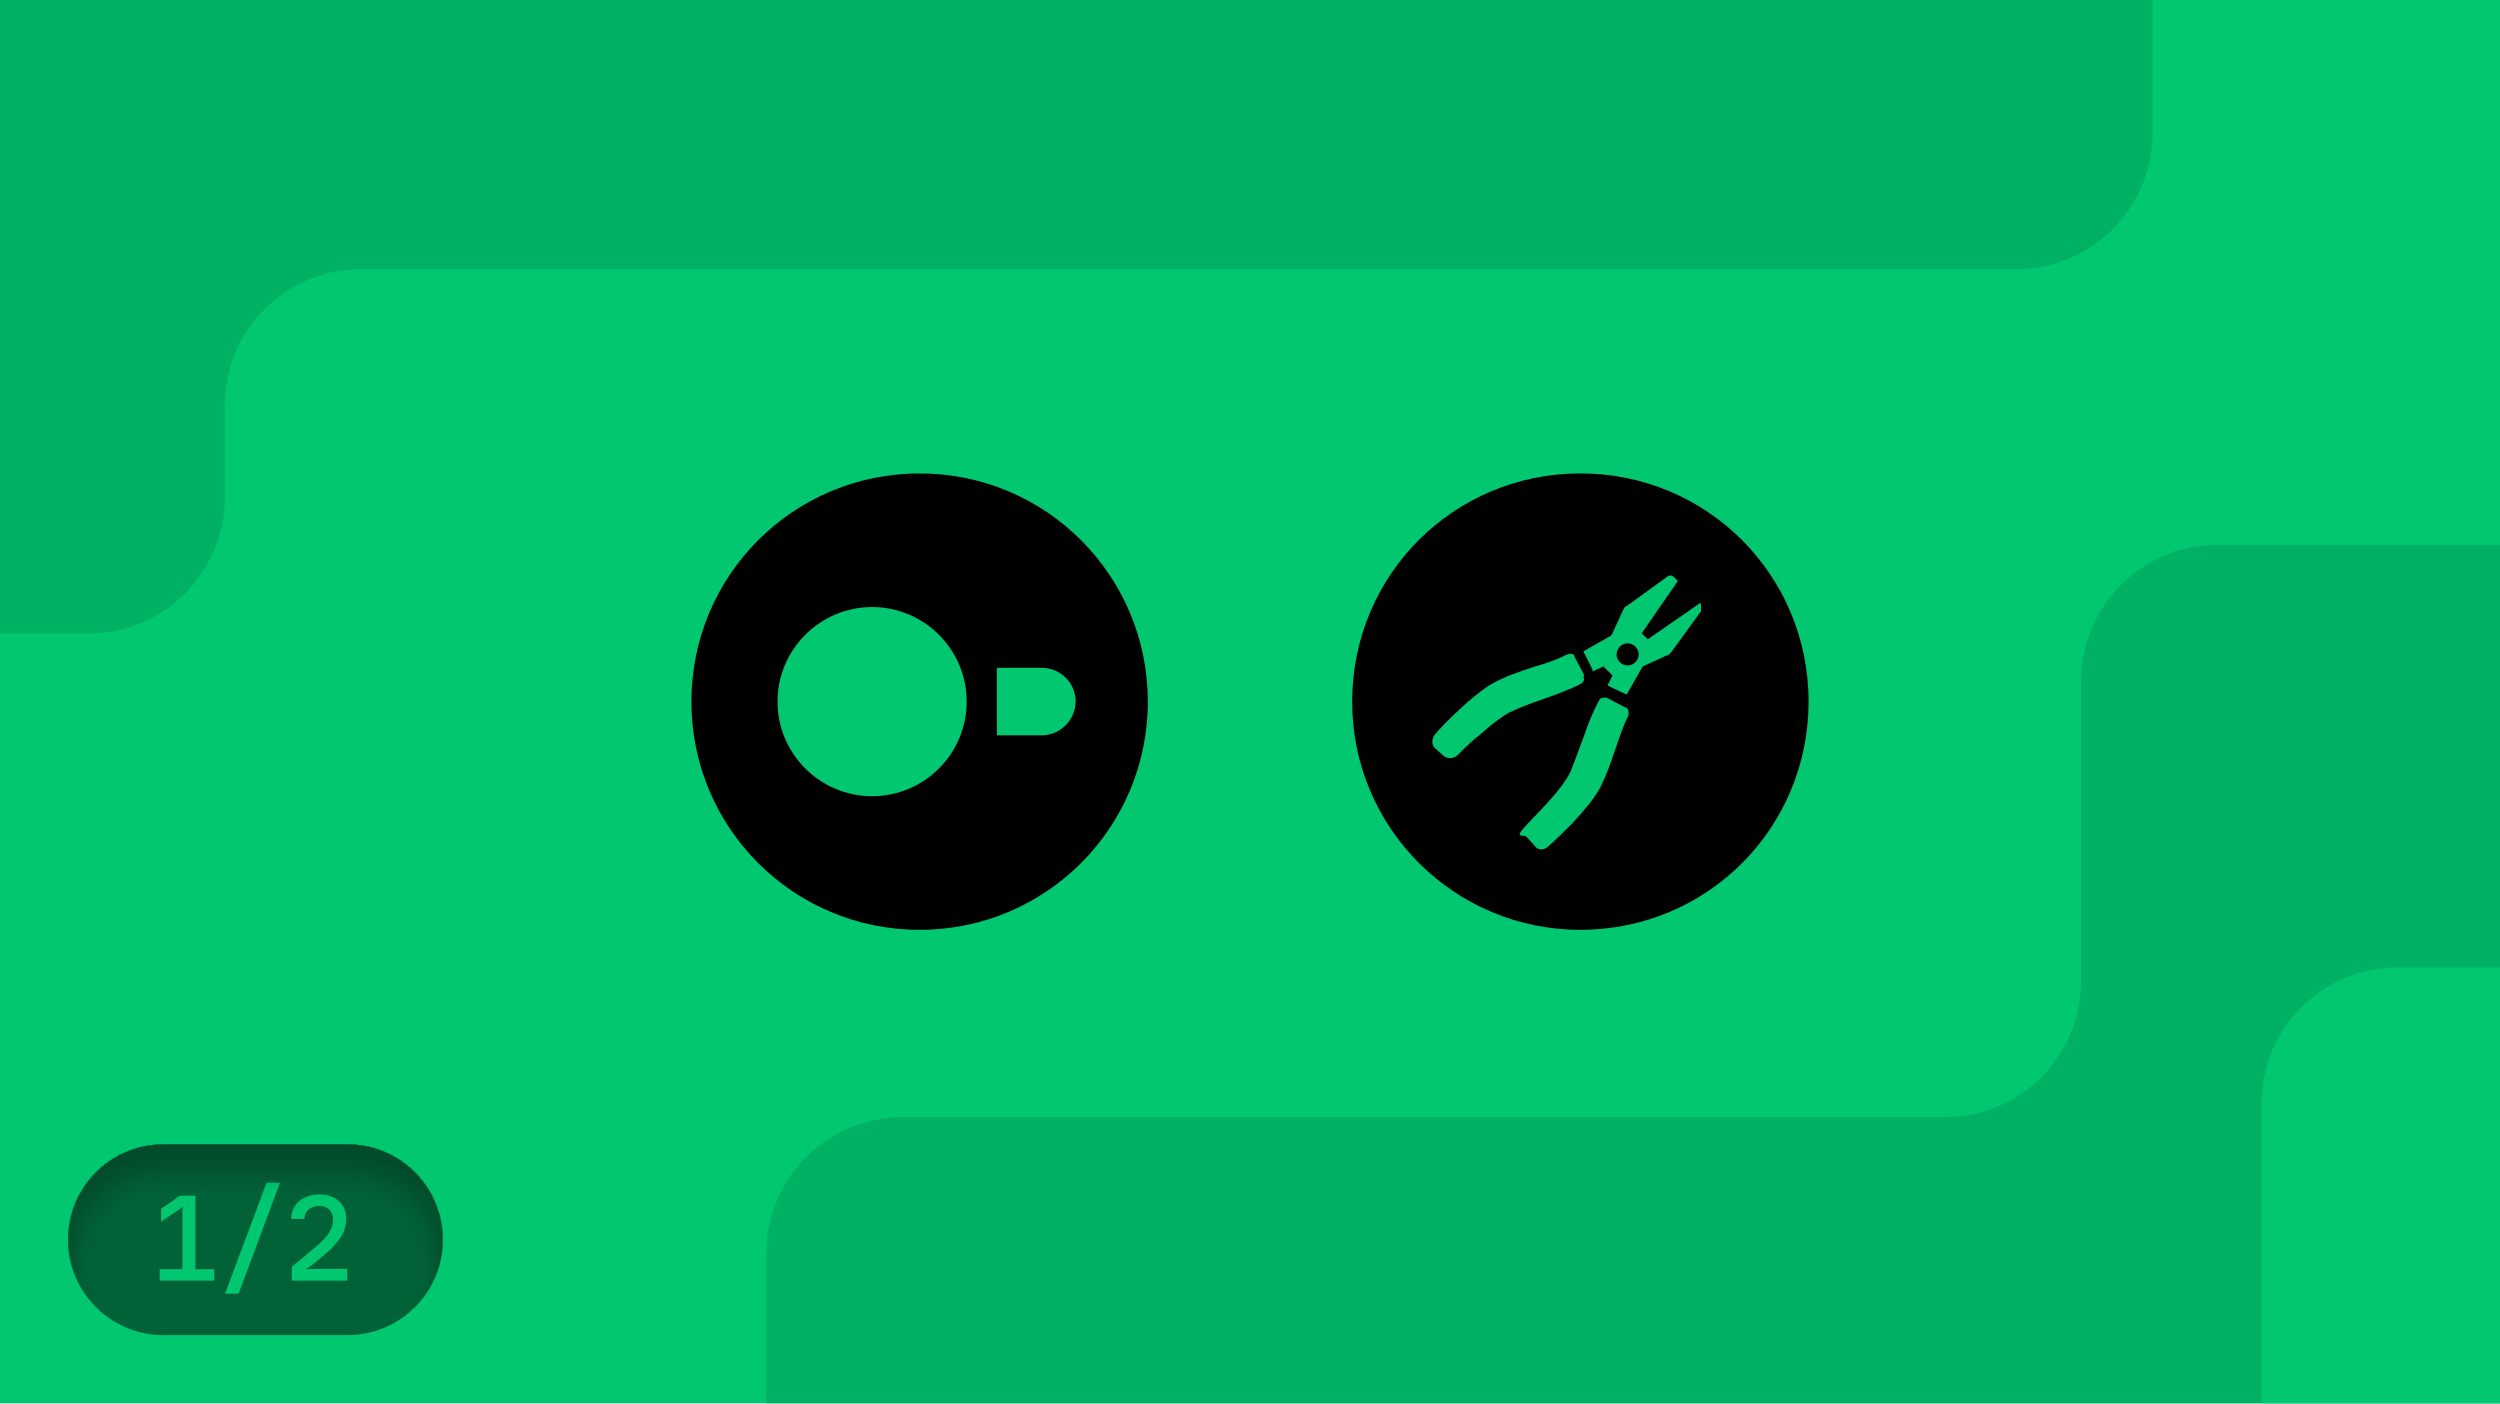
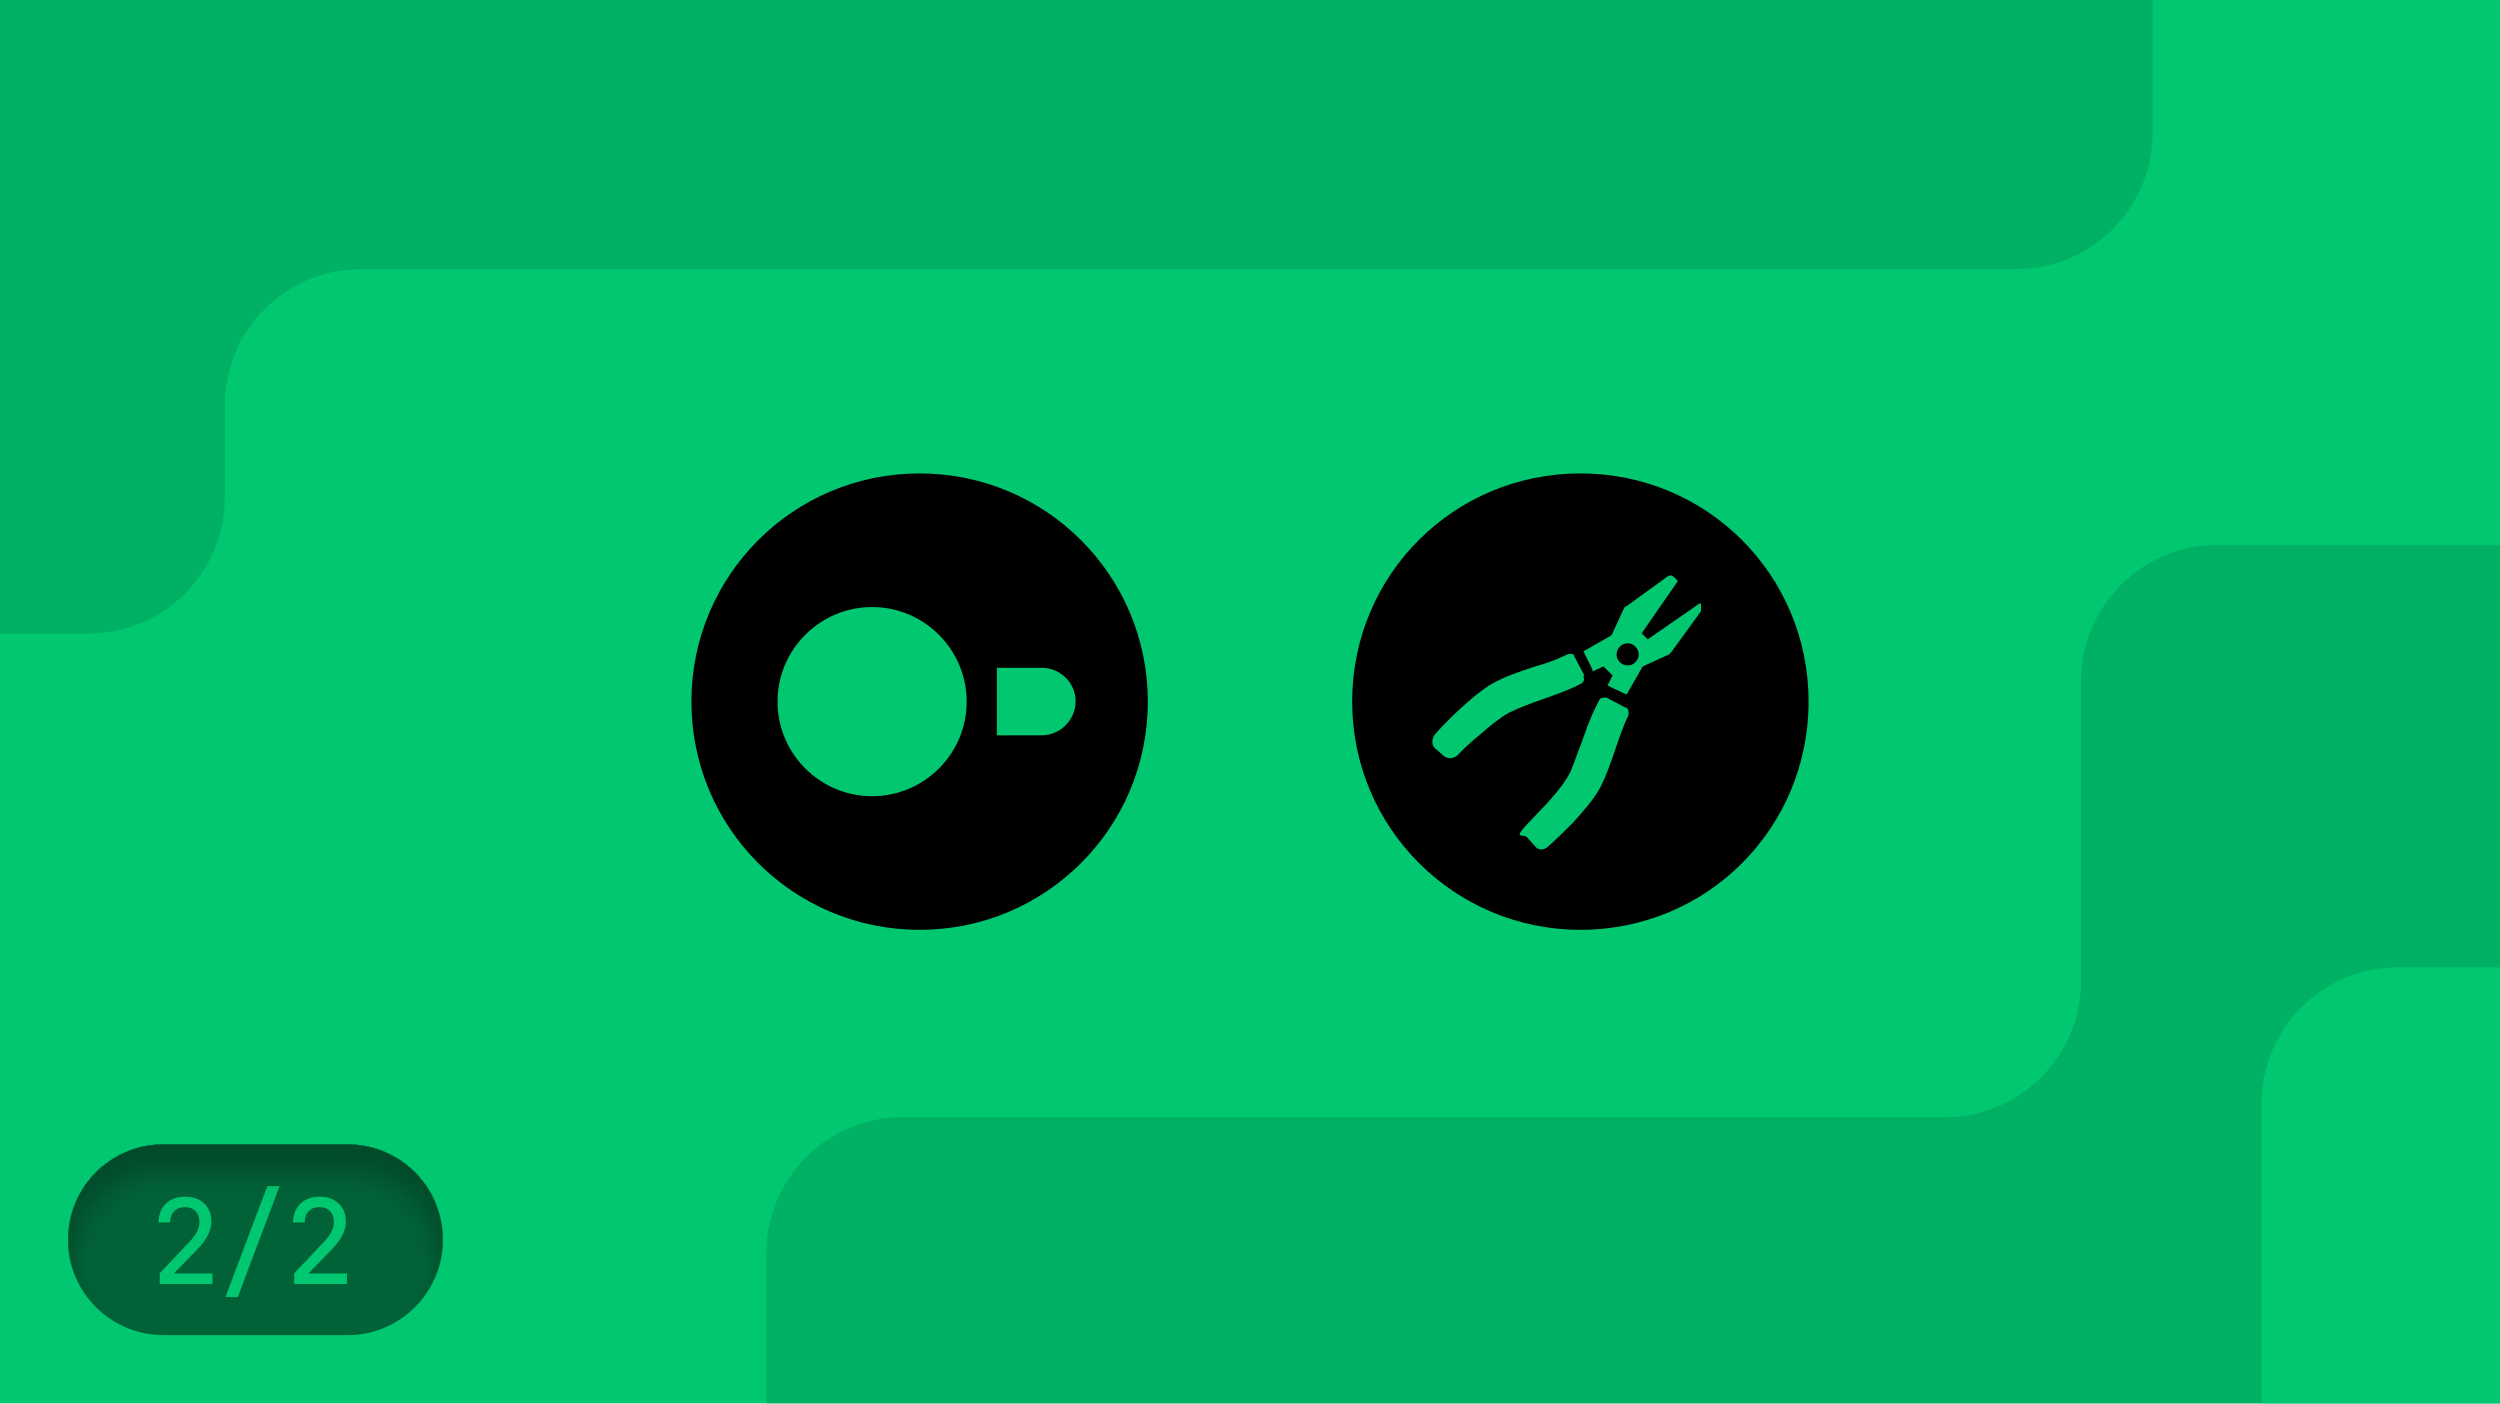
<svg xmlns="http://www.w3.org/2000/svg" width="367" height="206" viewBox="0 0 367 206" fill="none">
  <g clip-path="url(#clip0_3959_17113)">
    <rect width="367" height="206" fill="#00C770" />
    <path d="M135 136.5C116.467 136.5 101.5 121.533 101.5 103C101.5 84.467 116.467 69.5 135 69.5C153.533 69.5 168.5 84.467 168.5 103C168.5 121.533 153.533 136.5 135 136.5Z" fill="black" />
    <path d="M152.912 98.031H146.34V107.948H152.912C155.637 107.948 157.901 105.684 157.901 102.96C157.901 100.215 155.637 98.031 152.912 98.031Z" fill="#00C770" />
    <path d="M114.141 103C114.141 110.654 120.372 116.885 128.026 116.885C135.68 116.885 141.911 110.654 141.911 103C141.911 95.347 135.68 89.115 128.026 89.115C120.372 89.115 114.141 95.347 114.141 103Z" fill="#00C770" />
    <path d="M232 136.5C213.553 136.5 198.5 121.595 198.5 103C198.5 84.405 213.405 69.5 232 69.5C250.595 69.5 265.5 84.405 265.5 103C265.5 121.595 250.595 136.5 232 136.5Z" fill="black" />
    <path d="M232.59 99.163L231.115 96.359C231.115 95.916 230.524 95.916 230.082 96.064C228.606 96.801 226.982 97.392 225.359 97.835C223.145 98.572 220.784 99.31 218.571 100.638C216.062 102.262 212.225 105.951 210.601 107.87C210.159 108.46 210.159 109.345 210.601 109.788L211.93 110.969C212.52 111.412 213.258 111.412 213.848 110.969C214.881 109.936 216.062 108.755 217.242 107.87C218.718 106.542 220.194 105.361 221.522 104.623C224.769 103 228.753 102.114 232.148 100.343C232.59 100.048 232.59 99.605 232.443 99.31L232.59 99.163Z" fill="#00C770" />
    <path d="M238.641 103.885L235.837 102.409C235.394 102.409 234.952 102.409 234.804 102.705C233.919 104.328 233.181 106.099 232.59 107.87C231.852 109.788 231.262 111.559 230.524 113.33C229.196 115.987 226.392 118.643 224.178 121.004C221.965 123.365 223.736 122.332 224.178 122.923L225.359 124.251C225.802 124.841 226.687 124.841 227.278 124.251C228.458 123.218 229.639 122.037 230.819 120.857C232.295 119.233 233.919 117.462 234.952 115.544C236.722 112.002 237.46 108.313 239.084 104.918C239.084 104.475 239.084 104.18 238.789 103.885H238.641Z" fill="#00C770" />
    <path d="M250.152 89.127L249.561 88.537L241.887 93.85L241.002 92.964L246.315 85.29L245.724 84.7C245.429 84.405 244.986 84.405 244.691 84.7L238.788 88.98C238.493 88.98 238.345 89.422 238.198 89.718L236.575 93.26L232.442 95.621L233.771 98.277V98.572L235.394 97.834L236.722 99.163L235.984 100.638L238.788 101.967L241.149 97.834L244.691 96.211C244.986 96.211 245.134 95.916 245.429 95.621L249.709 89.718C249.709 89.422 249.709 88.98 249.709 88.685L250.152 89.127ZM238.936 97.687C238.05 97.687 237.312 96.949 237.312 96.063C237.312 95.178 238.05 94.44 238.936 94.44C239.821 94.44 240.559 95.178 240.559 96.063C240.559 96.949 239.821 97.687 238.936 97.687Z" fill="#00C770" />
    <path d="M112.5 184V250H389V80H325.5C314.454 80 305.5 88.954 305.5 100V144C305.5 155.046 296.546 164 285.5 164L132.5 164C121.454 164 112.5 172.954 112.5 184Z" fill="#00B063" />
    <path d="M316 19.5V-9.5H-9.5V93H13C24.046 93 33 84.046 33 73V59.5C33 48.454 41.954 39.5 53 39.5L296 39.5C307.046 39.5 316 30.546 316 19.5Z" fill="#00B063" />
    <g filter="url(#filter0_i_3959_17113)">
      <rect x="10" y="168" width="55" height="28" rx="14" fill="#016238" />
-       <path d="M23.439 186.319H26.784V178.311C26.784 178.01 26.79 177.744 26.801 177.513C26.824 177.271 26.836 177.144 26.836 177.132H26.801C26.732 177.201 26.657 177.271 26.576 177.34C26.507 177.398 26.432 177.461 26.351 177.531C26.27 177.588 26.183 177.646 26.091 177.704L23.647 179.333V177.461L26.42 175.52H28.691V186.319H31.447V188H23.439V186.319ZM39.136 173.613H41.112L35.028 189.907H33.035L39.136 173.613ZM42.752 178.935C42.763 178.392 42.867 177.9 43.064 177.461C43.272 177.022 43.555 176.647 43.913 176.335C44.283 176.023 44.722 175.78 45.23 175.607C45.739 175.433 46.299 175.347 46.912 175.347C47.501 175.347 48.033 175.433 48.507 175.607C48.992 175.768 49.408 176.005 49.755 176.317C50.101 176.629 50.367 177.005 50.552 177.444C50.737 177.883 50.829 178.374 50.829 178.917C50.829 179.819 50.587 180.68 50.101 181.5C49.616 182.309 48.842 183.164 47.779 184.065L45.837 185.695C45.745 185.776 45.647 185.851 45.542 185.92C45.438 185.978 45.34 186.036 45.248 186.093C45.144 186.151 45.04 186.203 44.936 186.249V186.319C45.109 186.307 45.282 186.296 45.456 186.284C45.618 186.284 45.791 186.284 45.976 186.284C46.161 186.272 46.334 186.267 46.496 186.267H50.968V188H42.839V185.955L46.531 182.887C46.947 182.528 47.305 182.188 47.605 181.864C47.906 181.54 48.148 181.223 48.333 180.911C48.53 180.599 48.668 180.287 48.749 179.975C48.842 179.663 48.888 179.333 48.888 178.987C48.888 178.386 48.709 177.912 48.35 177.565C47.992 177.207 47.507 177.028 46.895 177.028C46.236 177.028 45.704 177.201 45.3 177.548C44.895 177.895 44.693 178.357 44.693 178.935H42.752Z" fill="#00C770" />
+       <path d="M23.439 188.5V186.923L27.737 182.381C28.292 181.804 28.685 181.278 28.916 180.804C29.159 180.319 29.28 179.845 29.28 179.383C29.28 178.724 29.089 178.198 28.708 177.805C28.327 177.401 27.812 177.199 27.165 177.199C26.495 177.199 25.964 177.401 25.571 177.805C25.178 178.21 24.981 178.759 24.981 179.452H23.265C23.288 178.296 23.652 177.378 24.357 176.696C25.074 176.014 26.01 175.673 27.165 175.673C28.344 175.673 29.28 176.008 29.973 176.679C30.678 177.349 31.031 178.244 31.031 179.365C31.031 179.978 30.869 180.619 30.545 181.289C30.222 181.948 29.673 182.676 28.899 183.473L25.536 186.94H31.187V188.5H23.439ZM33.104 190.407L39.24 174.113H41.043L34.907 190.407H33.104ZM43.185 188.5V186.923L47.484 182.381C48.038 181.804 48.431 181.278 48.663 180.804C48.905 180.319 49.026 179.845 49.026 179.383C49.026 178.724 48.836 178.198 48.455 177.805C48.073 177.401 47.559 177.199 46.912 177.199C46.242 177.199 45.71 177.401 45.317 177.805C44.924 178.21 44.728 178.759 44.728 179.452H43.012C43.035 178.296 43.399 177.378 44.104 176.696C44.82 176.014 45.756 175.673 46.912 175.673C48.09 175.673 49.026 176.008 49.72 176.679C50.425 177.349 50.777 178.244 50.777 179.365C50.777 179.978 50.615 180.619 50.292 181.289C49.968 181.948 49.419 182.676 48.645 183.473L45.282 186.94H50.933V188.5H43.185Z" fill="#00C770" />
    </g>
    <path d="M499 244H391.307H352C340.954 244 332 235.046 332 224V162C332 150.954 340.954 142 352 142H499C510.046 142 519 150.954 519 162V224C519 235.046 510.046 244 499 244Z" fill="#00C770" />
  </g>
  <defs>
    <filter id="filter0_i_3959_17113" x="10" y="168" width="55" height="32" filterUnits="userSpaceOnUse" color-interpolation-filters="sRGB">
      <feFlood flood-opacity="0" result="BackgroundImageFix" />
      <feBlend mode="normal" in="SourceGraphic" in2="BackgroundImageFix" result="shape" />
      <feColorMatrix in="SourceAlpha" type="matrix" values="0 0 0 0 0 0 0 0 0 0 0 0 0 0 0 0 0 0 127 0" result="hardAlpha" />
      <feOffset dy="4" />
      <feGaussianBlur stdDeviation="2" />
      <feComposite in2="hardAlpha" operator="arithmetic" k2="-1" k3="1" />
      <feColorMatrix type="matrix" values="0 0 0 0 0 0 0 0 0 0 0 0 0 0 0 0 0 0 0.25 0" />
      <feBlend mode="normal" in2="shape" result="effect1_innerShadow_3959_17113" />
    </filter>
    <clipPath id="clip0_3959_17113">
      <rect width="367" height="206" fill="white" />
    </clipPath>
  </defs>
</svg>
